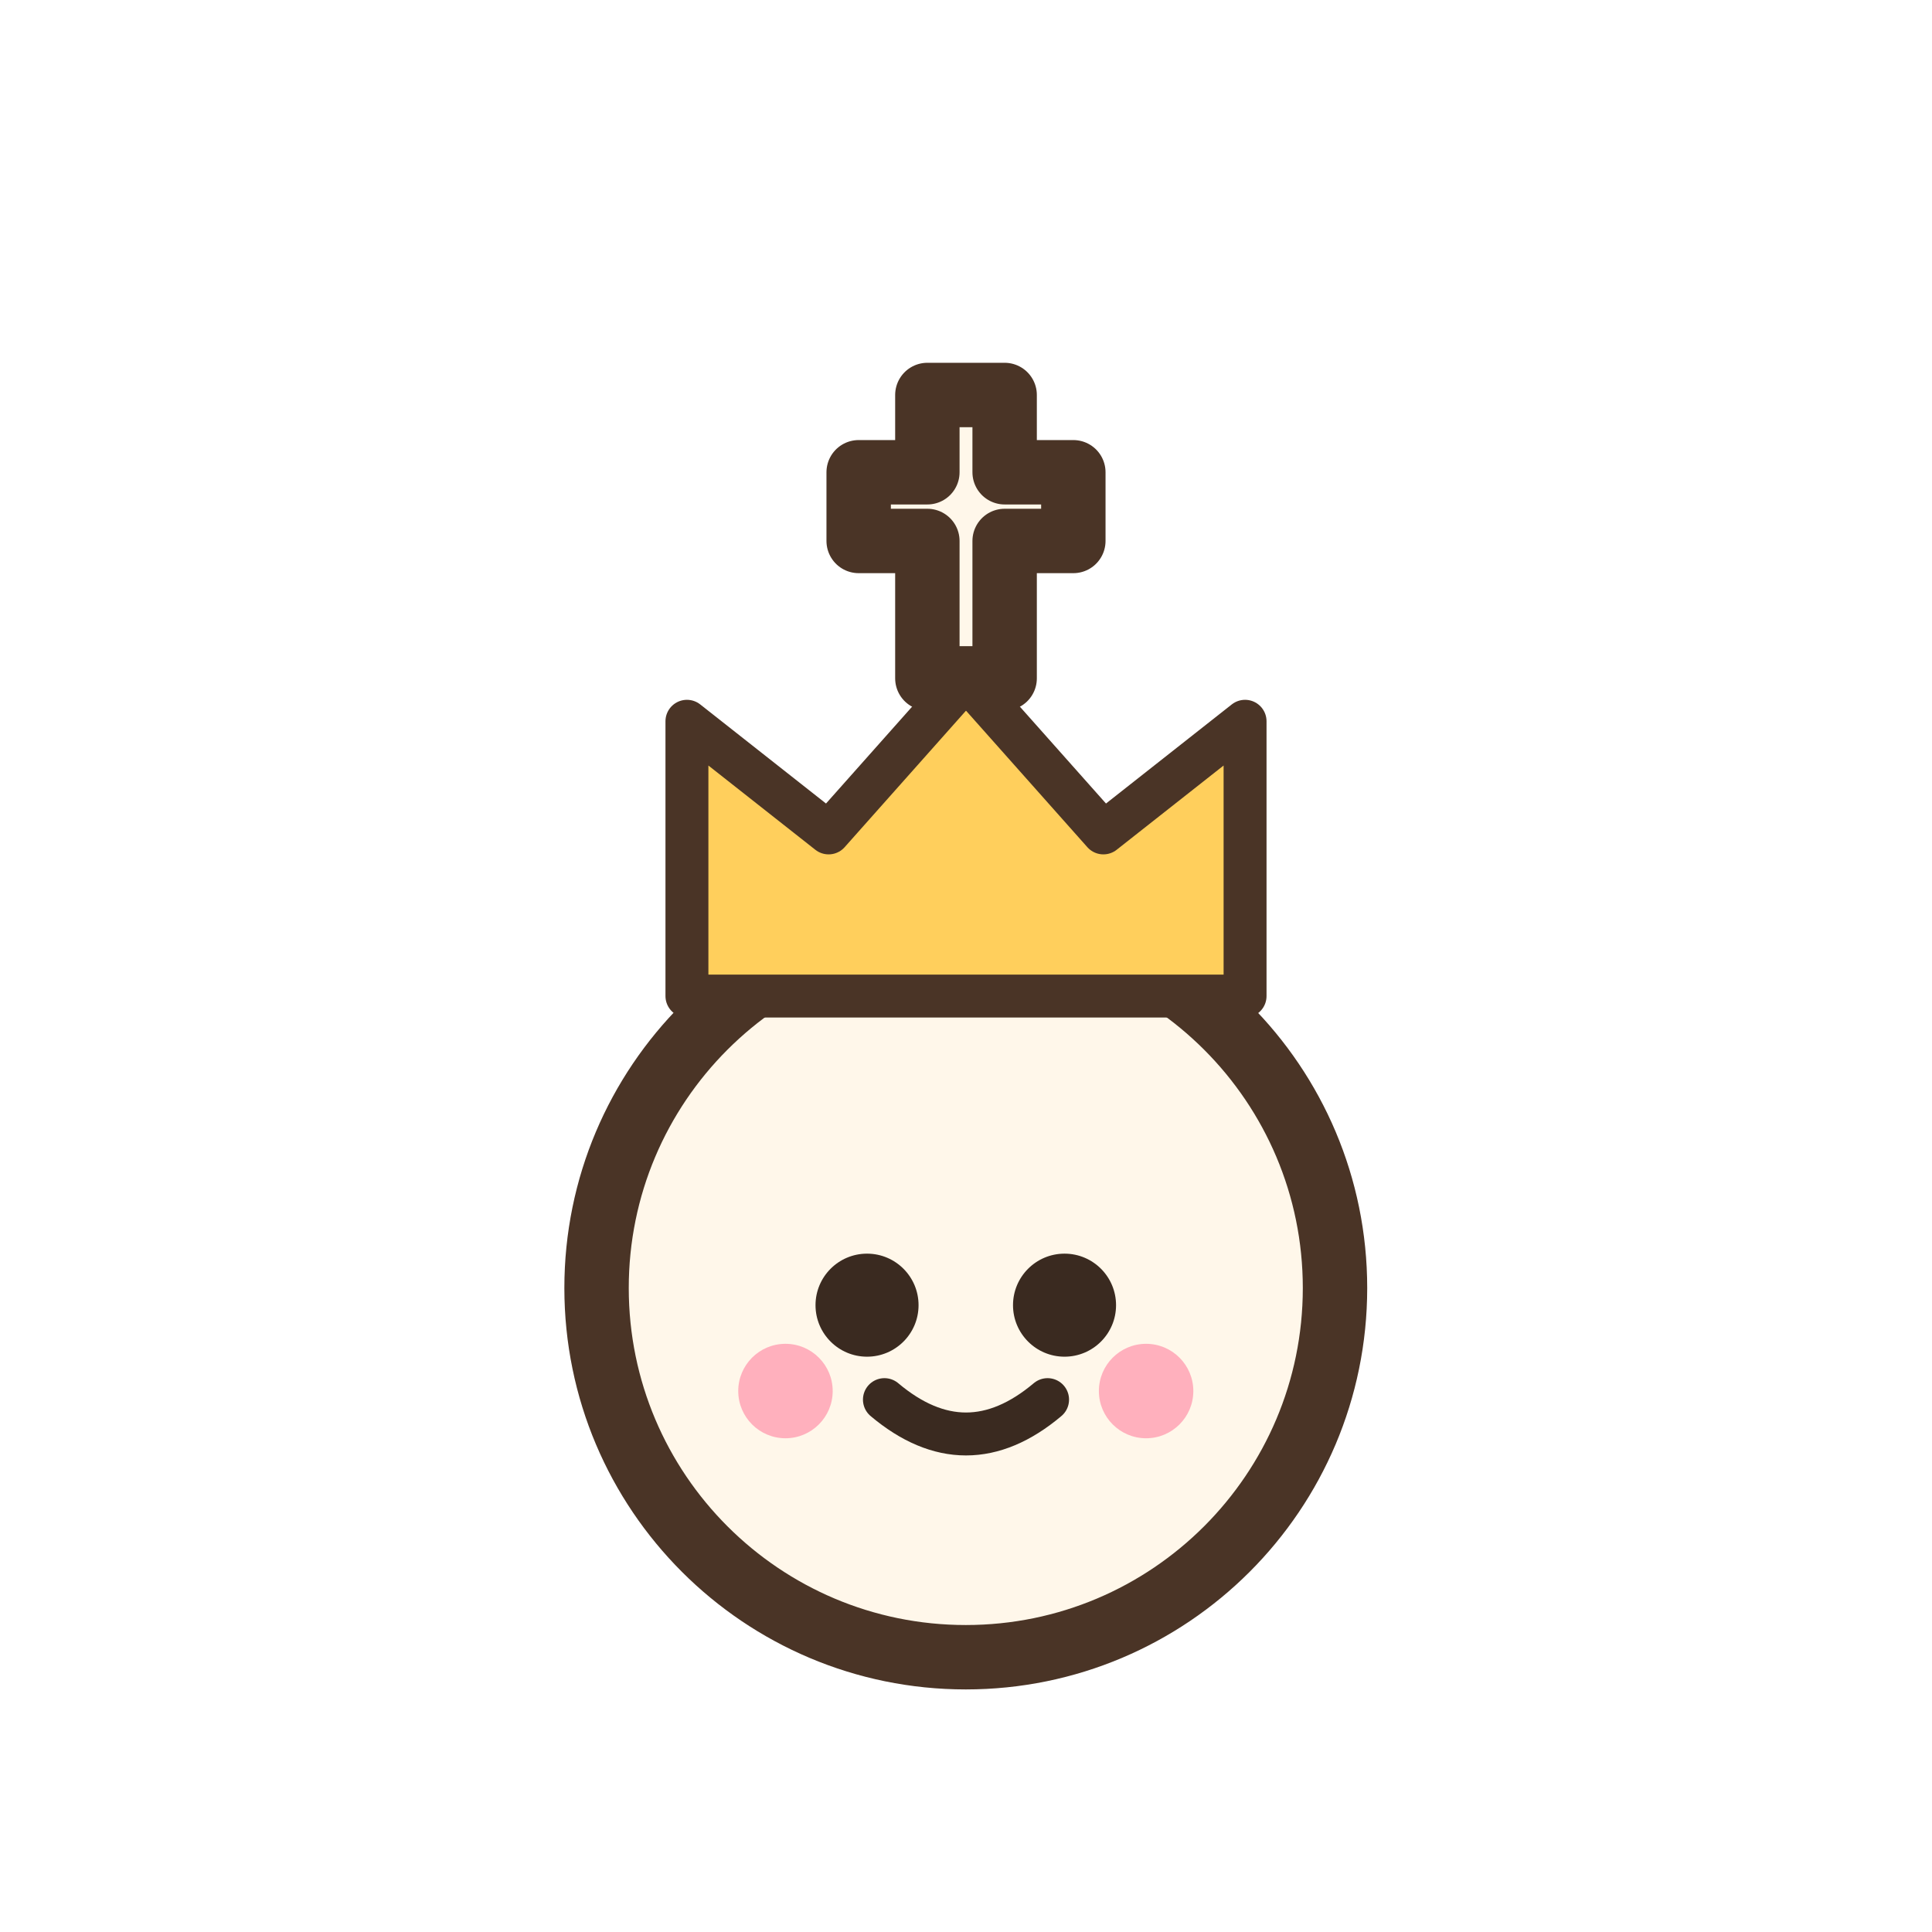
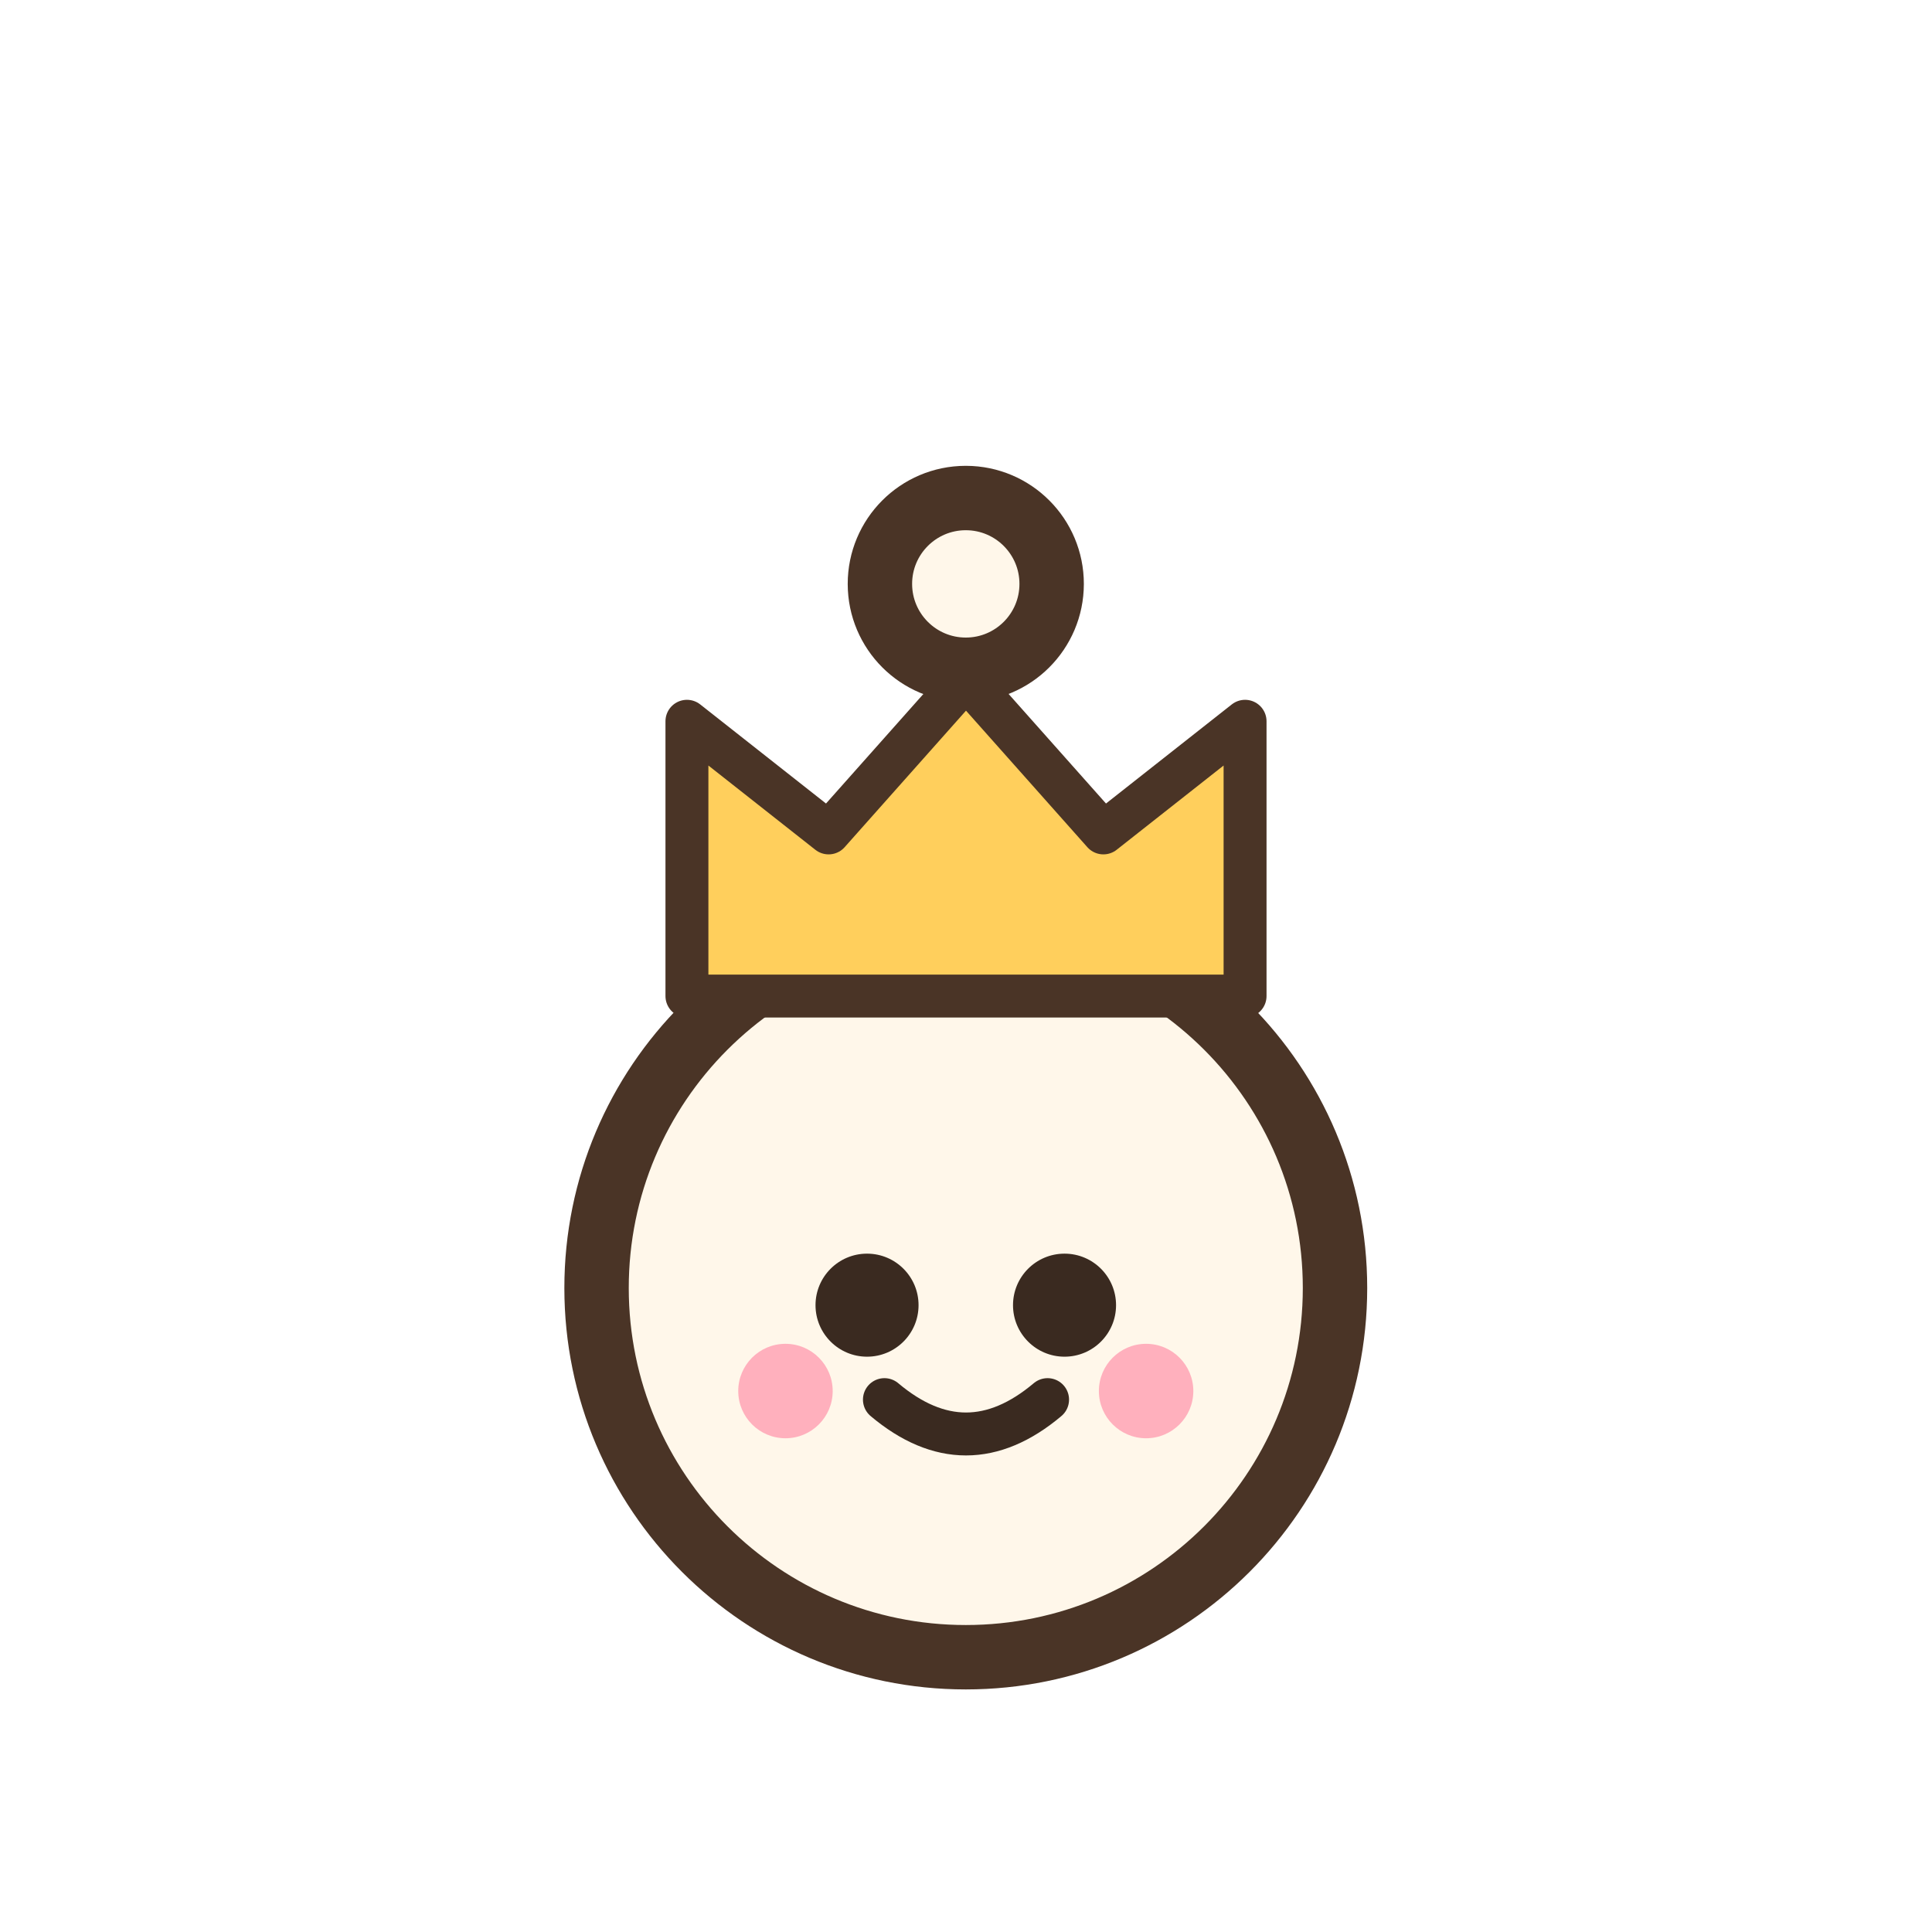
<svg xmlns="http://www.w3.org/2000/svg" width="45" height="45" viewBox="0 0 45 45">
  <g stroke-width="1.5" stroke-linecap="round" stroke-linejoin="round">
    <path d="M22.5 21.4A8.6 8.6 0 1 1 22.49 21.4Z" fill="#fff7ea" stroke="#4a3426" />
    <path d="M16 23.2V16.8L19.3 19.4L22.5 15.8L25.7 19.4L29 16.8V23.2Z" fill="#ffcf5c" stroke="#4a3426" stroke-width="1" />
-     <path d="M21.6 15.8V12.6H20V11H21.6V9.2H23.4V11H25V12.6H23.4V15.8Z" fill="#fff7ea" stroke="#4a3426" />
+     <path d="M22.5 11.6A2 2 0 1 1 22.49 11.6Z" fill="#fff7ea" stroke="#4a3426" />
    <path d="M20.2 29.2A1.2 1.2 0 1 1 20.19 29.2Z M24.8 29.2A1.2 1.2 0 1 1 24.79 29.2Z" fill="#3a2a20" stroke="none" />
    <path d="M20.6 32.6Q22.5 34.2 24.4 32.6" fill="none" stroke="#3a2a20" stroke-width="1" />
    <path d="M18.3 31.3A1.1 1.1 0 1 1 18.29 31.3Z M26.7 31.3A1.1 1.1 0 1 1 26.69 31.3Z" fill="#ff9fb2" stroke="none" opacity="0.8" />
  </g>
</svg>
